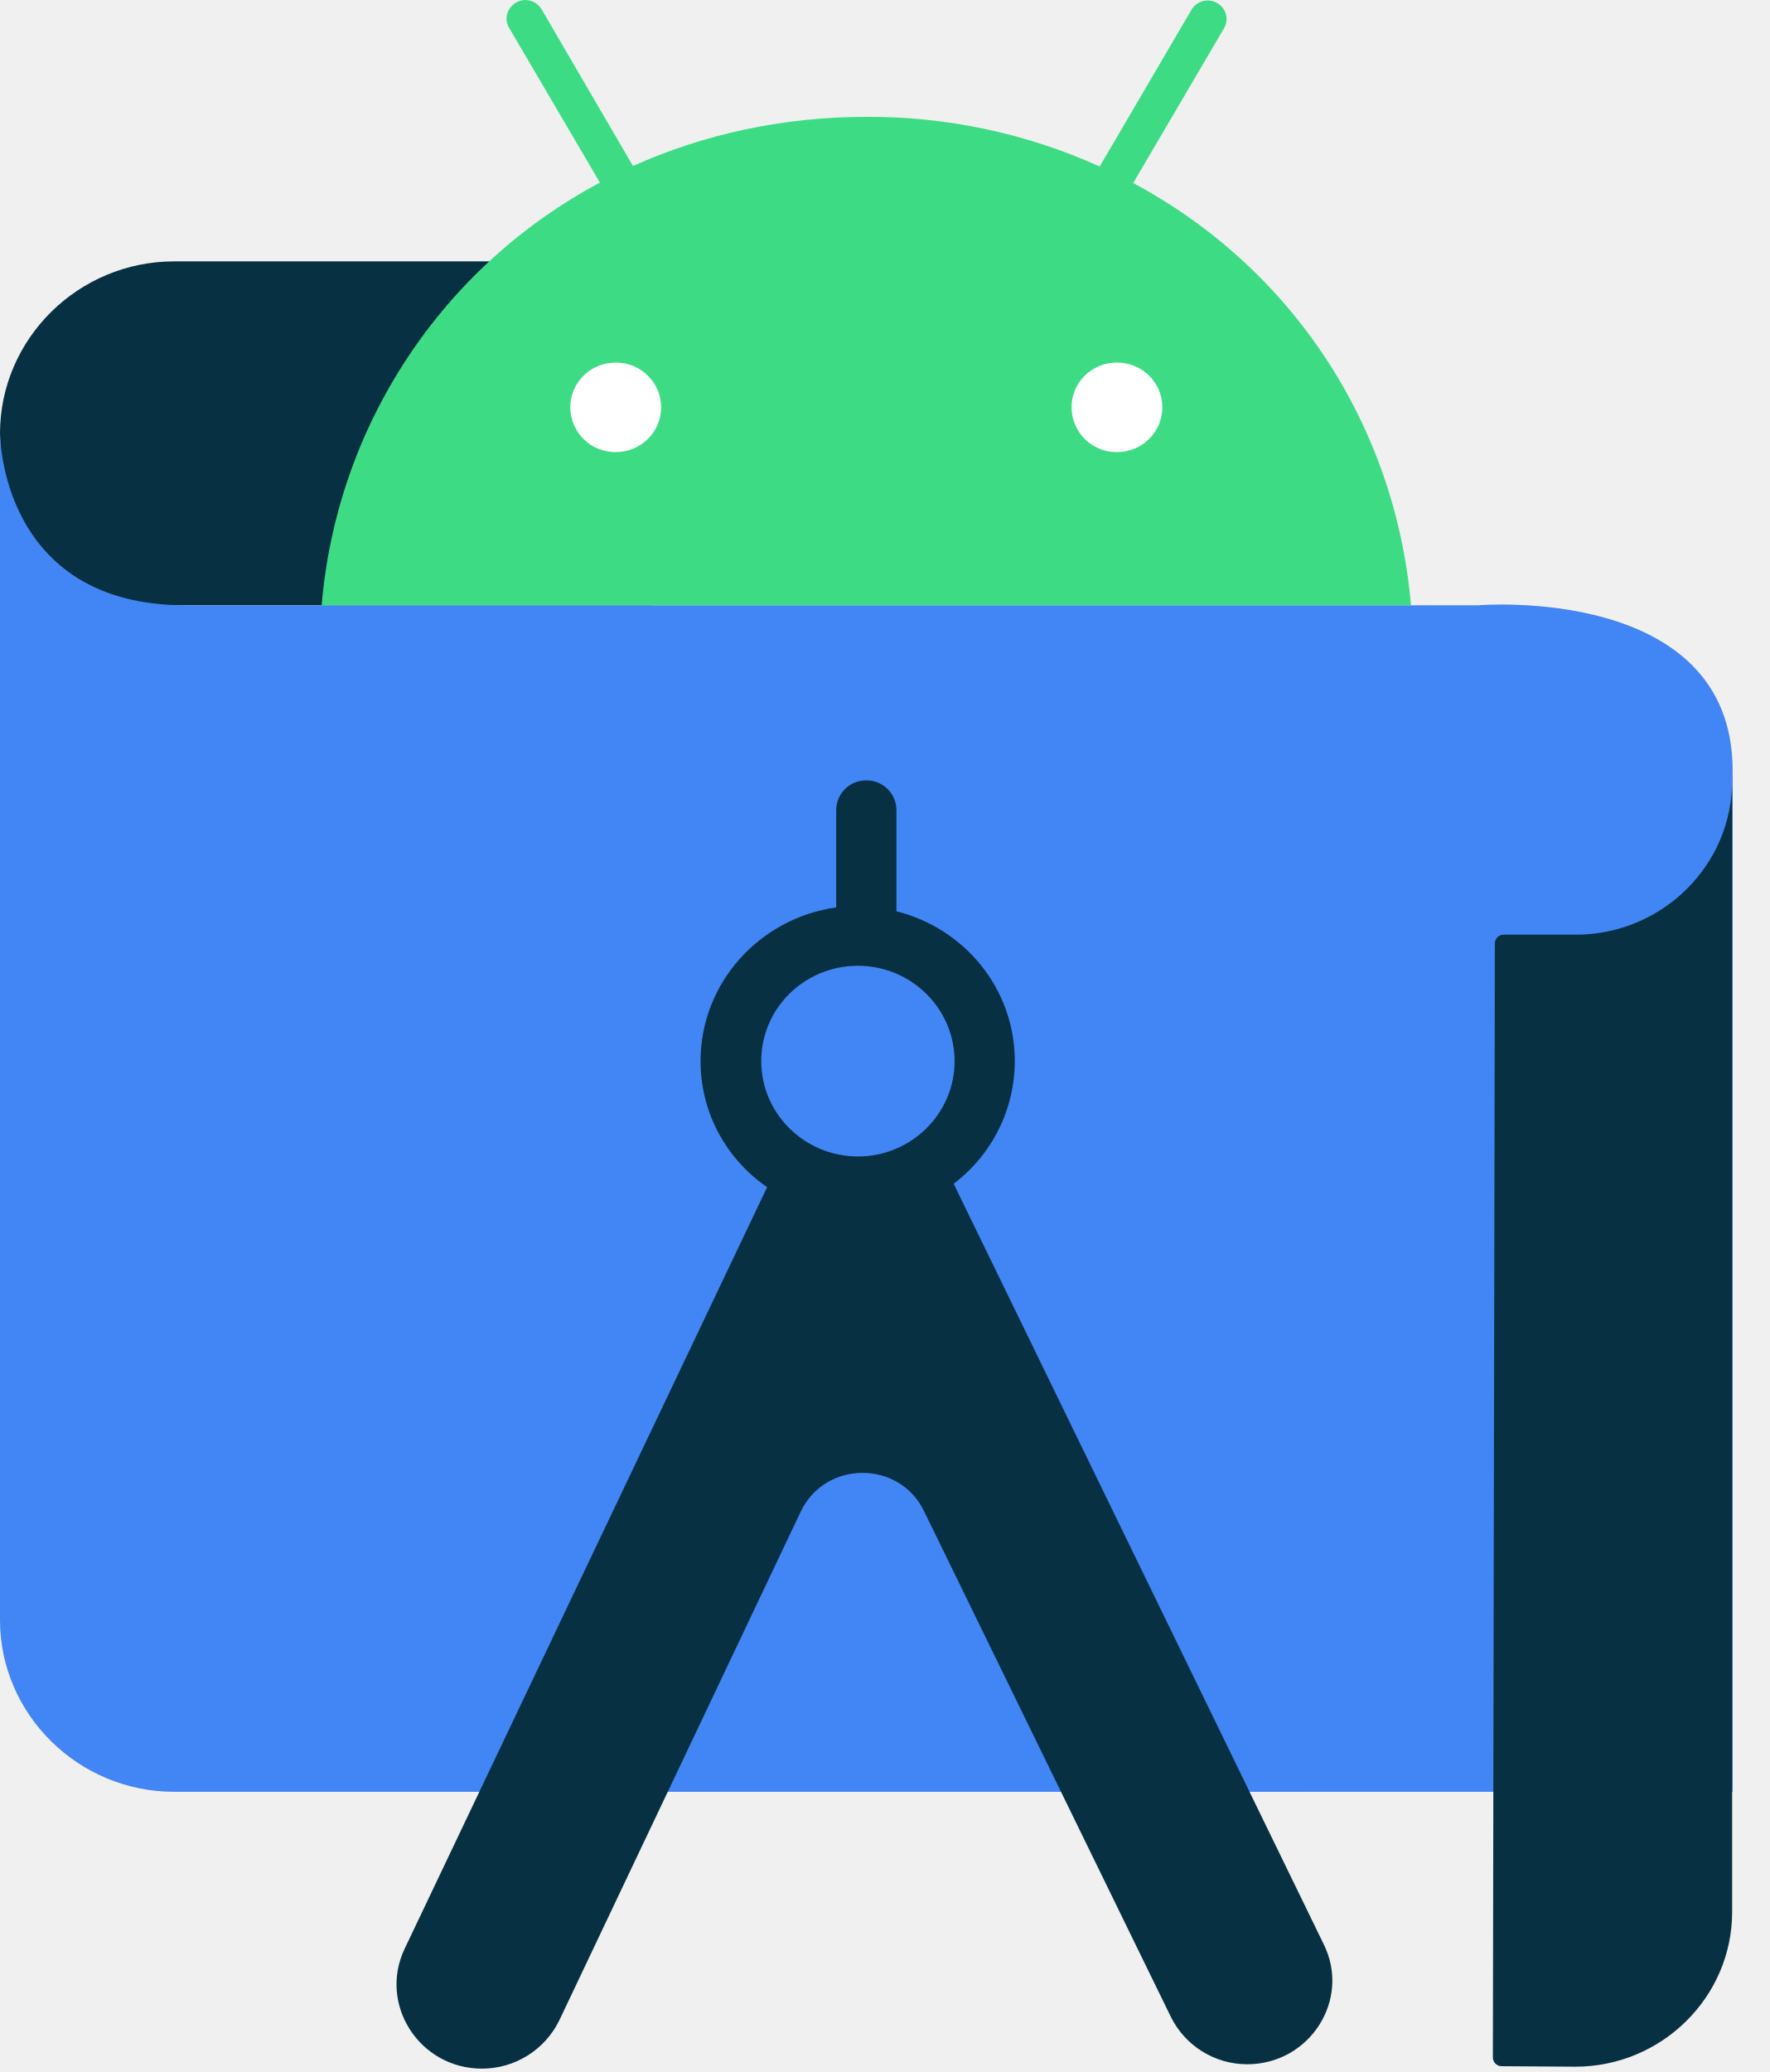
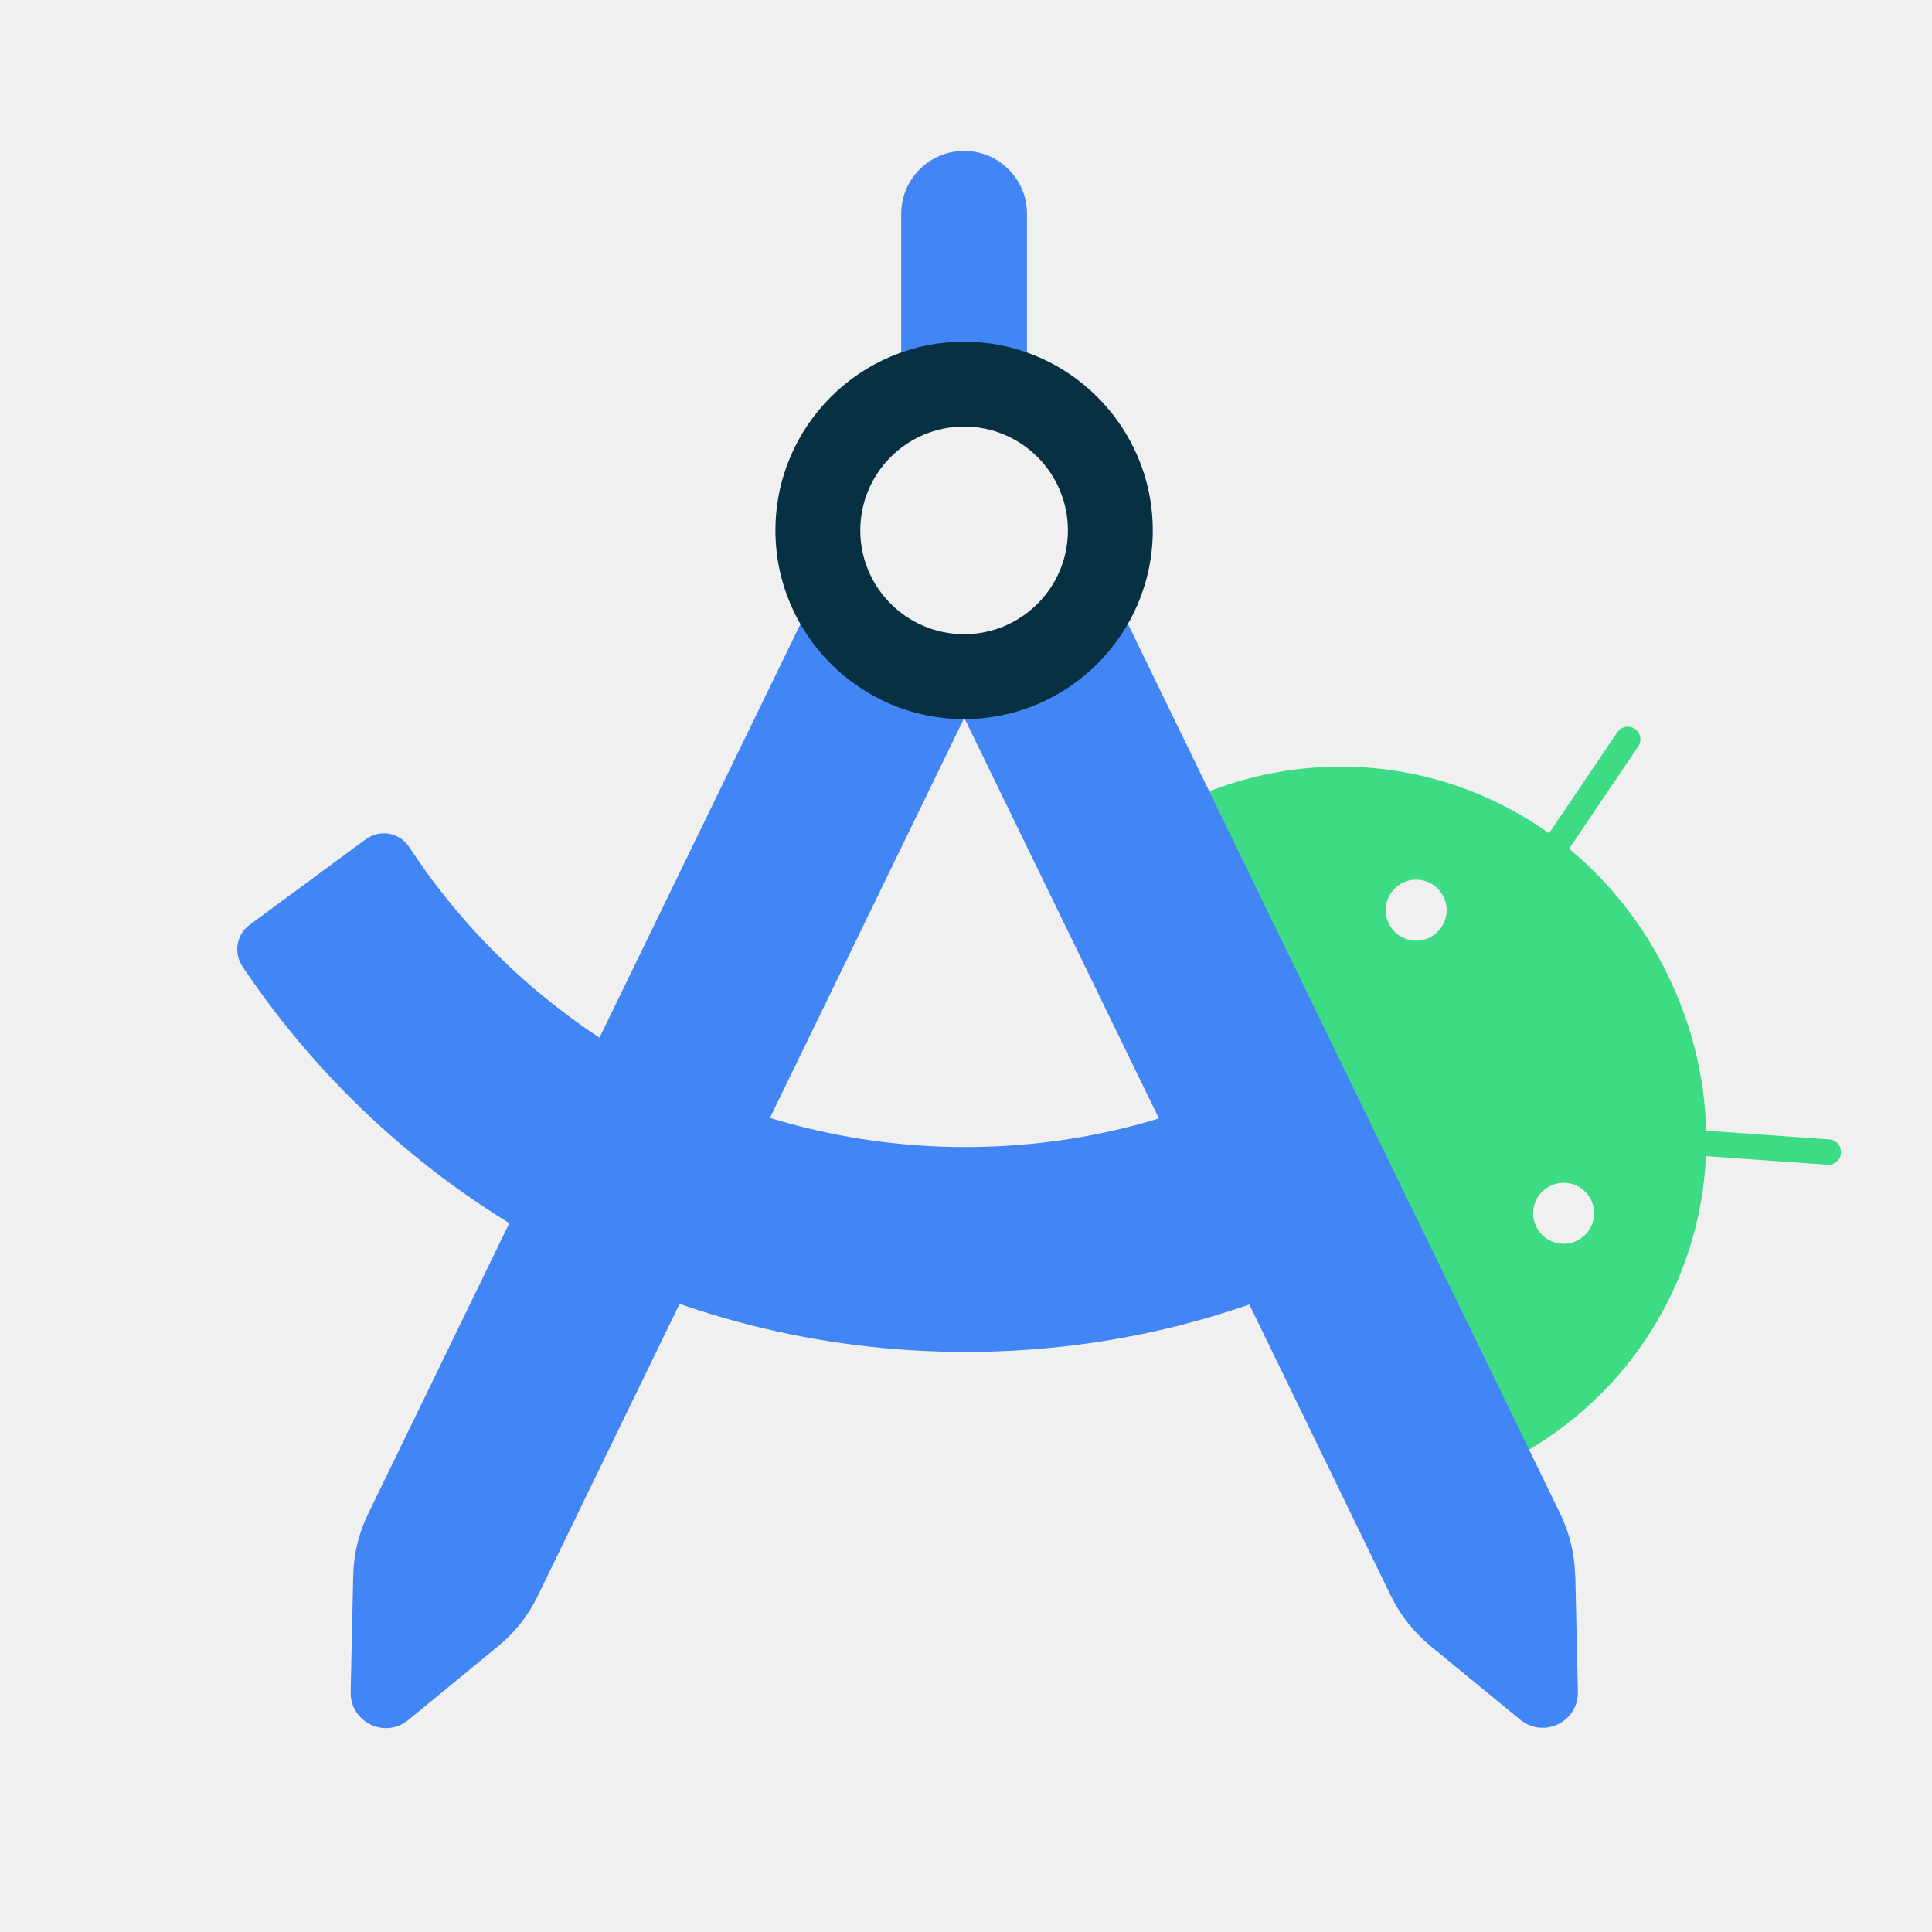
- <svg xmlns="http://www.w3.org/2000/svg" viewBox="0 0 41 48" fill="none">
-   <g clip-path="url(#a)">
-     <path d="M15.066 6.055H4.036C1.817 6.055 0 7.847 0 10.045c0 2.186 1.68 3.978 3.898 3.978h11.248l-.08-7.968Z" fill="#073042" />
-     <path d="M40.145 41.509H4.035C1.818 41.509 0 39.717 0 37.53V10.032s-.012 3.99 4.298 3.99h29.95s5.898-.497 5.898 3.831V41.51Z" fill="#4285F4" />
-     <path d="M23.298 27.422a3.565 3.565 0 0 0 1.418-2.84c0-1.939-1.566-3.516-3.51-3.584.046 0 .08-.011.126-.011.217 0 .435.022.64.056v-2.276a.688.688 0 0 0-.697-.688.688.688 0 0 0-.697.688v2.254c-1.772.247-3.132 1.735-3.132 3.55 0 1.205.605 2.276 1.543 2.918l-6.653 14.009h4.344l3.075-6.48c.571-1.195 2.286-1.195 2.857-.011l3.167 6.49h4.39l-6.87-14.075Zm-2.217-.631c-1.235 0-2.24-.992-2.24-2.209s1.005-2.209 2.24-2.209c1.234 0 2.24.992 2.24 2.209s-1.006 2.209-2.24 2.209Z" fill="#4285F4" />
-     <path d="M19.878 22.373c1.235 0 2.24.992 2.24 2.21 0 1.216-1.005 2.208-2.24 2.208-1.234 0-2.24-.992-2.24-2.209 0-1.228 1.006-2.209 2.24-2.209Zm.892-1.33v-2.276a.688.688 0 0 0-.697-.688.688.688 0 0 0-.698.688v2.254c-1.771.248-3.143 1.747-3.143 3.561 0 1.206.606 2.277 1.543 2.919L9.373 45.15c-.606 1.284.343 2.772 1.795 2.772a1.992 1.992 0 0 0 1.795-1.127l5.59-11.777c.57-1.195 2.286-1.195 2.857-.011l5.716 11.71a1.974 1.974 0 0 0 1.771 1.104c1.452 0 2.412-1.5 1.772-2.784l-8.573-17.615a3.565 3.565 0 0 0 1.417-2.84c0-1.679-1.166-3.076-2.743-3.471" fill="#073042" />
-     <path d="M28.13 8.016H12.677V10.8H28.13V8.017Z" fill="#fff" />
-     <path d="M25.88 10.473a1.041 1.041 0 0 1-1.052-1.037c0-.575.469-1.037 1.052-1.037.583 0 1.051.462 1.051 1.037s-.468 1.037-1.051 1.037Zm-11.614 0a1.041 1.041 0 0 1-1.052-1.037c0-.575.469-1.037 1.052-1.037.583 0 1.052.462 1.052 1.037s-.47 1.037-1.052 1.037ZM26.257 4.24 28.36.657A.422.422 0 0 0 28.2.07a.435.435 0 0 0-.594.157l-2.126 3.63a12.969 12.969 0 0 0-5.407-1.15c-1.943 0-3.772.405-5.407 1.138L12.55.217a.438.438 0 0 0-.594-.158c-.206.124-.286.383-.16.586L13.9 4.23a12.254 12.254 0 0 0-6.447 9.793h25.24c-.366-4.248-2.824-7.854-6.436-9.782Z" fill="#3DDC84" />
-     <path d="M36.51 21.652h-1.669a.2.2 0 0 0-.145.059.205.205 0 0 0-.06.144l-.046 25.808a.204.204 0 0 0 .206.203l1.703.011c2 0 3.635-1.611 3.635-3.584V18.069c.011 1.973-1.623 3.584-3.624 3.584Z" fill="#073042" />
-   </g>
-   <defs>
-     <clipPath id="a">
-       <path fill="#fff" d="M0 0h40.145v48H0z" />
-     </clipPath>
-   </defs>
+ <svg xmlns="http://www.w3.org/2000/svg" width="64" height="64" fill="none" viewBox="0 0 64 64">
+   <path fill="#3DDC84" d="M46.004 30.593c-.246-.502-.035-1.105.467-1.351.502-.246 1.104-.035 1.35.467s.035 1.104-.467 1.35-1.104.035-1.35-.467Zm4.885 10.04c-.246-.502-.035-1.104.467-1.35.502-.246 1.104-.035 1.35.467s.035 1.104-.467 1.35-1.104.035-1.35-.467Zm.427-13.027c-3.213-2.294-7.405-2.887-11.285-1.386l10.607 21.812c3.574-2.123 5.693-5.793 5.874-9.734l4.026.286c.231.015.432-.156.447-.392.015-.231-.155-.432-.391-.447l-4.077-.291c-.04-1.717-.451-3.469-1.27-5.156-.818-1.682-1.943-3.087-3.268-4.182l2.289-3.389c.13-.191.08-.452-.111-.582-.191-.131-.452-.08-.582.111l-2.259 3.343" />
+   <path fill="#4285F4" d="M41.535 35.818c-2.992 1.446-6.21 2.179-9.563 2.179-7.555 0-14.418-3.835-18.419-9.94-.316-.482-.969-.597-1.436-.256l-3.85 2.836c-.437.321-.537.934-.231 1.385C13.292 39.87 22.193 44.784 31.972 44.784c4.383 0 8.594-.959 12.515-2.851l-2.952-6.114Zm-9.598-24.132h2.083V7.083C34.021 5.934 33.087 5 31.937 5s-2.083.934-2.083 2.083v4.603h2.083Z" />
+   <path fill="#4285F4" d="m26.515 20.673-14.322 29.478c-.311.638-.477 1.33-.492 2.038l-.085 3.861c-.02.999 1.135 1.561 1.908.929l2.982-2.45c.547-.447.989-1.009 1.3-1.647l14.117-29.061-5.402-3.143-.005-.005ZM52.178 52.184c-.015-.708-.186-1.401-.492-2.038L37.364 20.668l-5.402 3.153 14.117 29.051c.311.637.753 1.195 1.3 1.647l2.982 2.45c.773.632 1.933.07 1.908-.929l-.085-3.861-.005.005Z" />
+   <path fill="#073042" d="M31.937 11.32c-3.449 0-6.25 2.806-6.25 6.25s2.806 6.25 6.25 6.25 6.25-2.806 6.25-6.25-2.806-6.25-6.25-6.25Zm0 9.689c-1.893 0-3.439-1.541-3.439-3.439 0-1.898 1.541-3.439 3.439-3.439s3.439 1.541 3.439 3.439c0 1.898-1.541 3.439-3.439 3.439Z" />
</svg>
